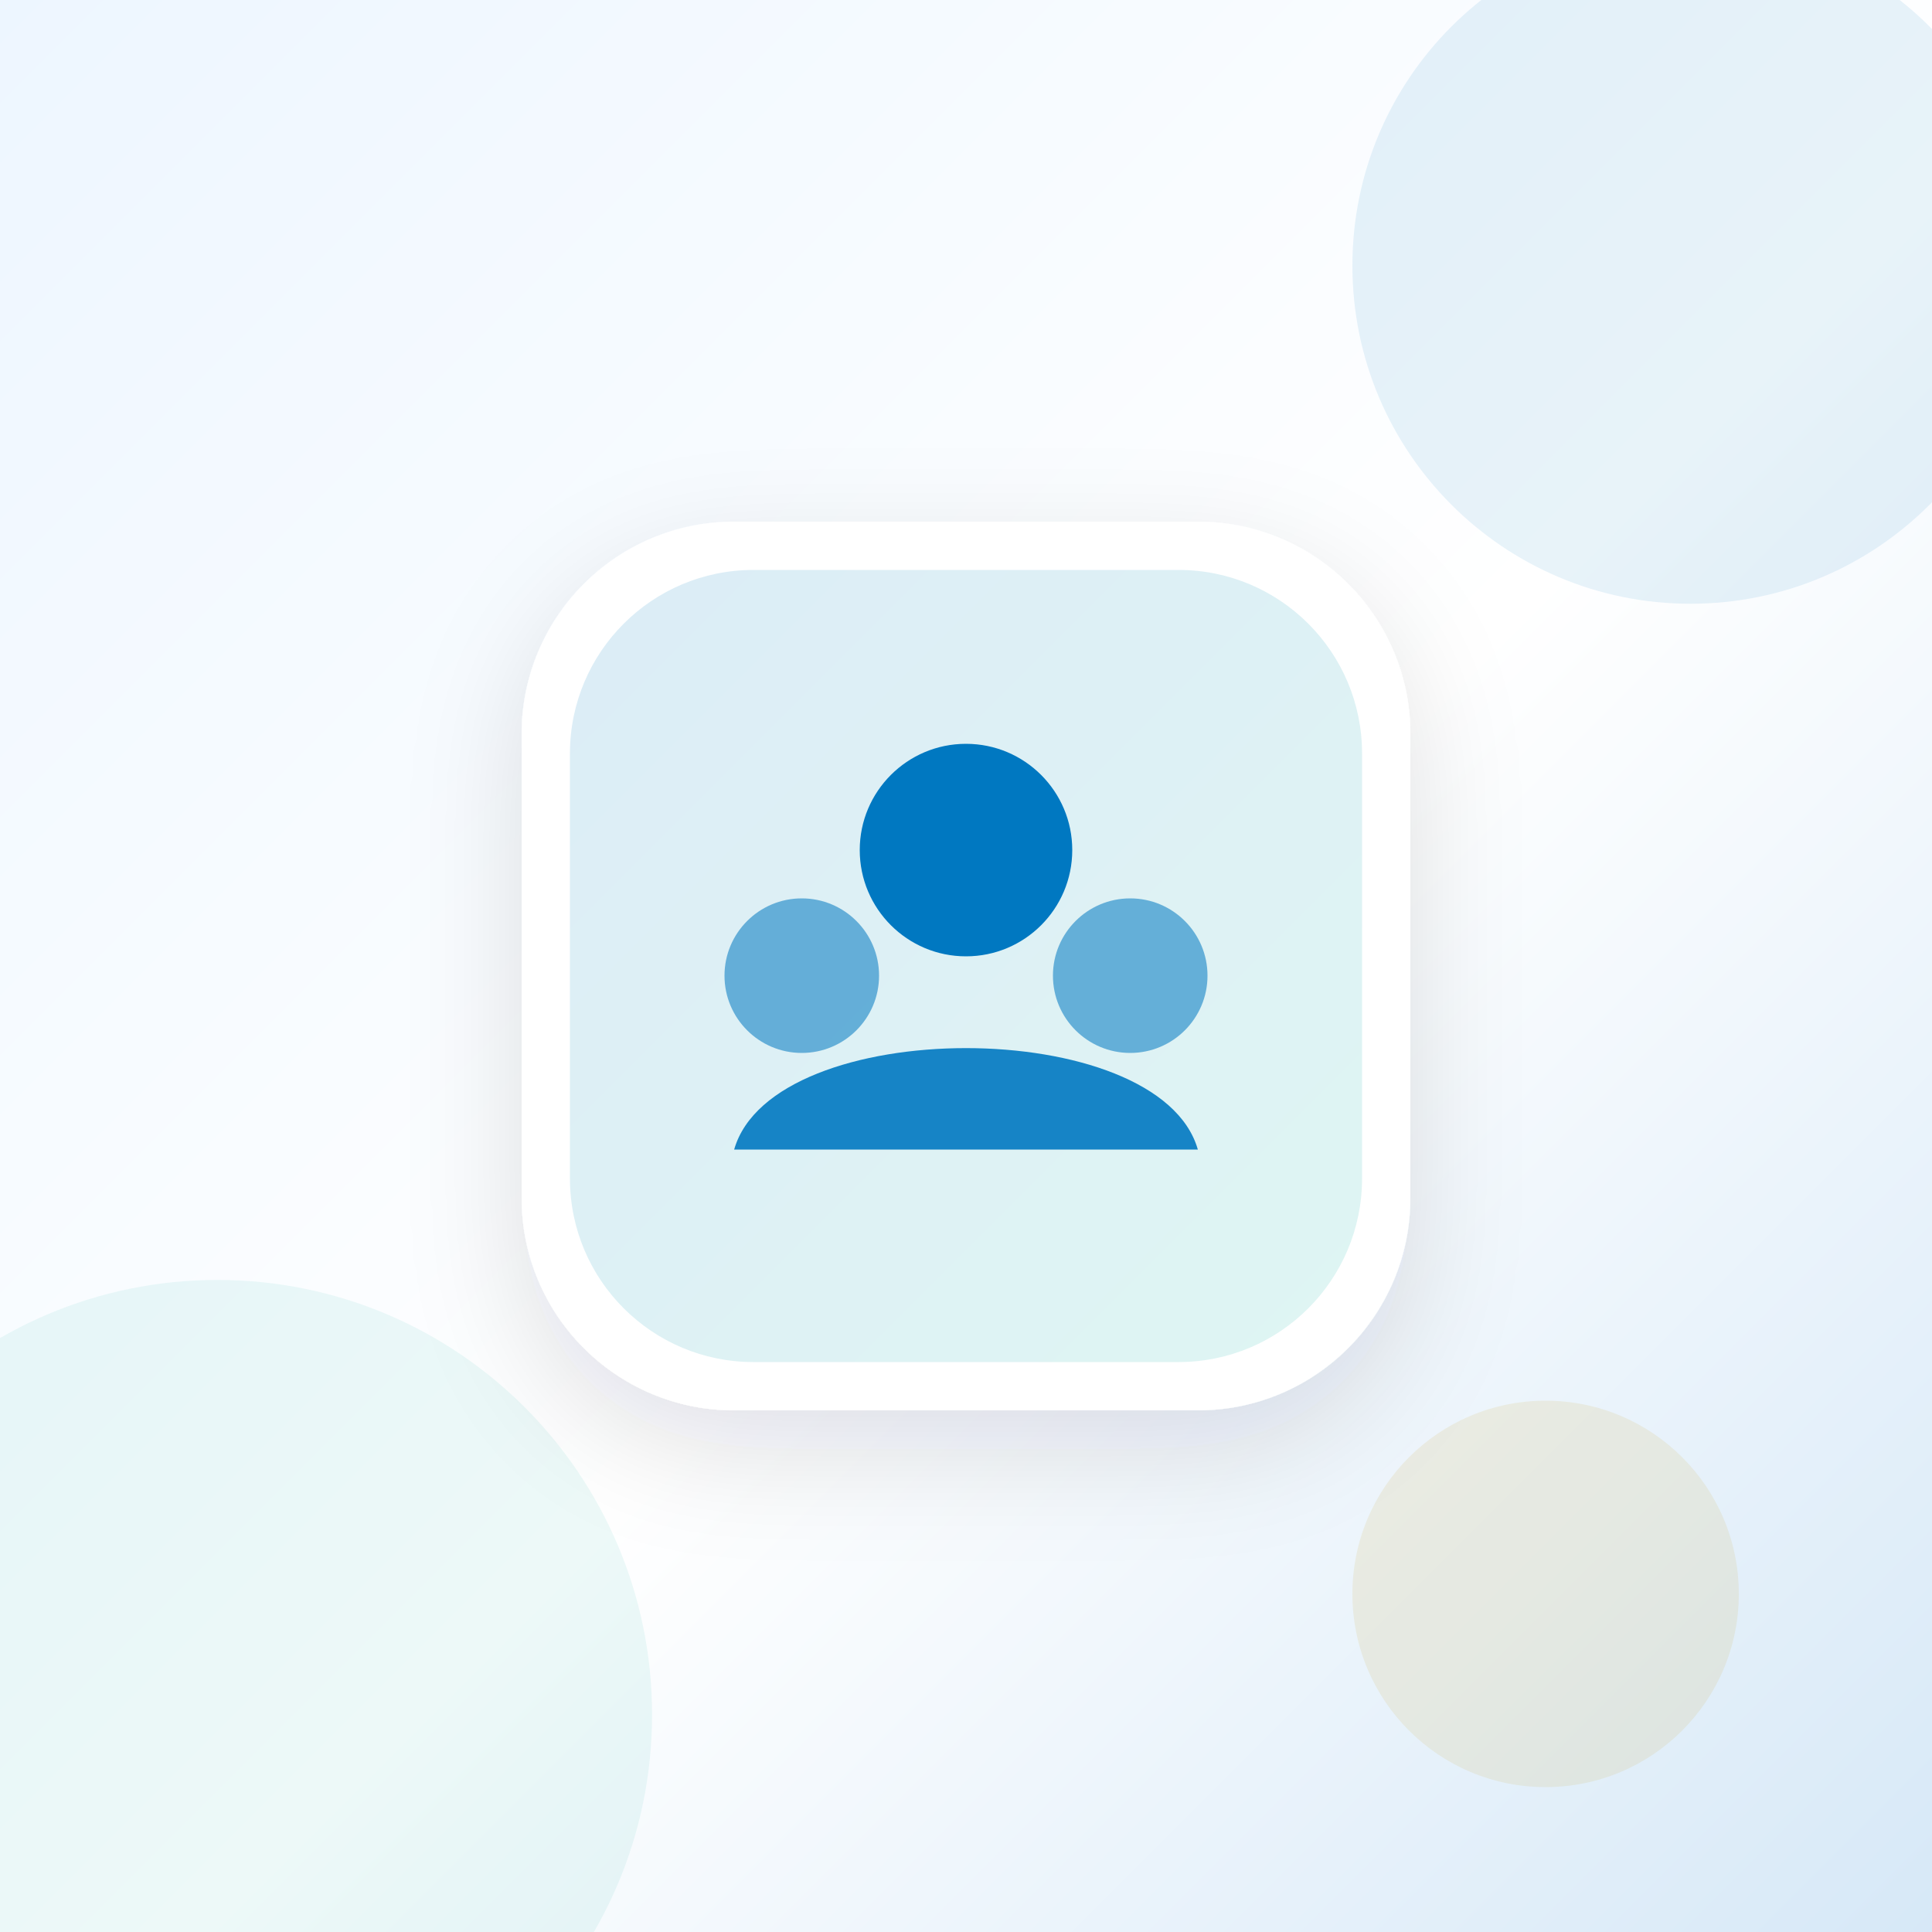
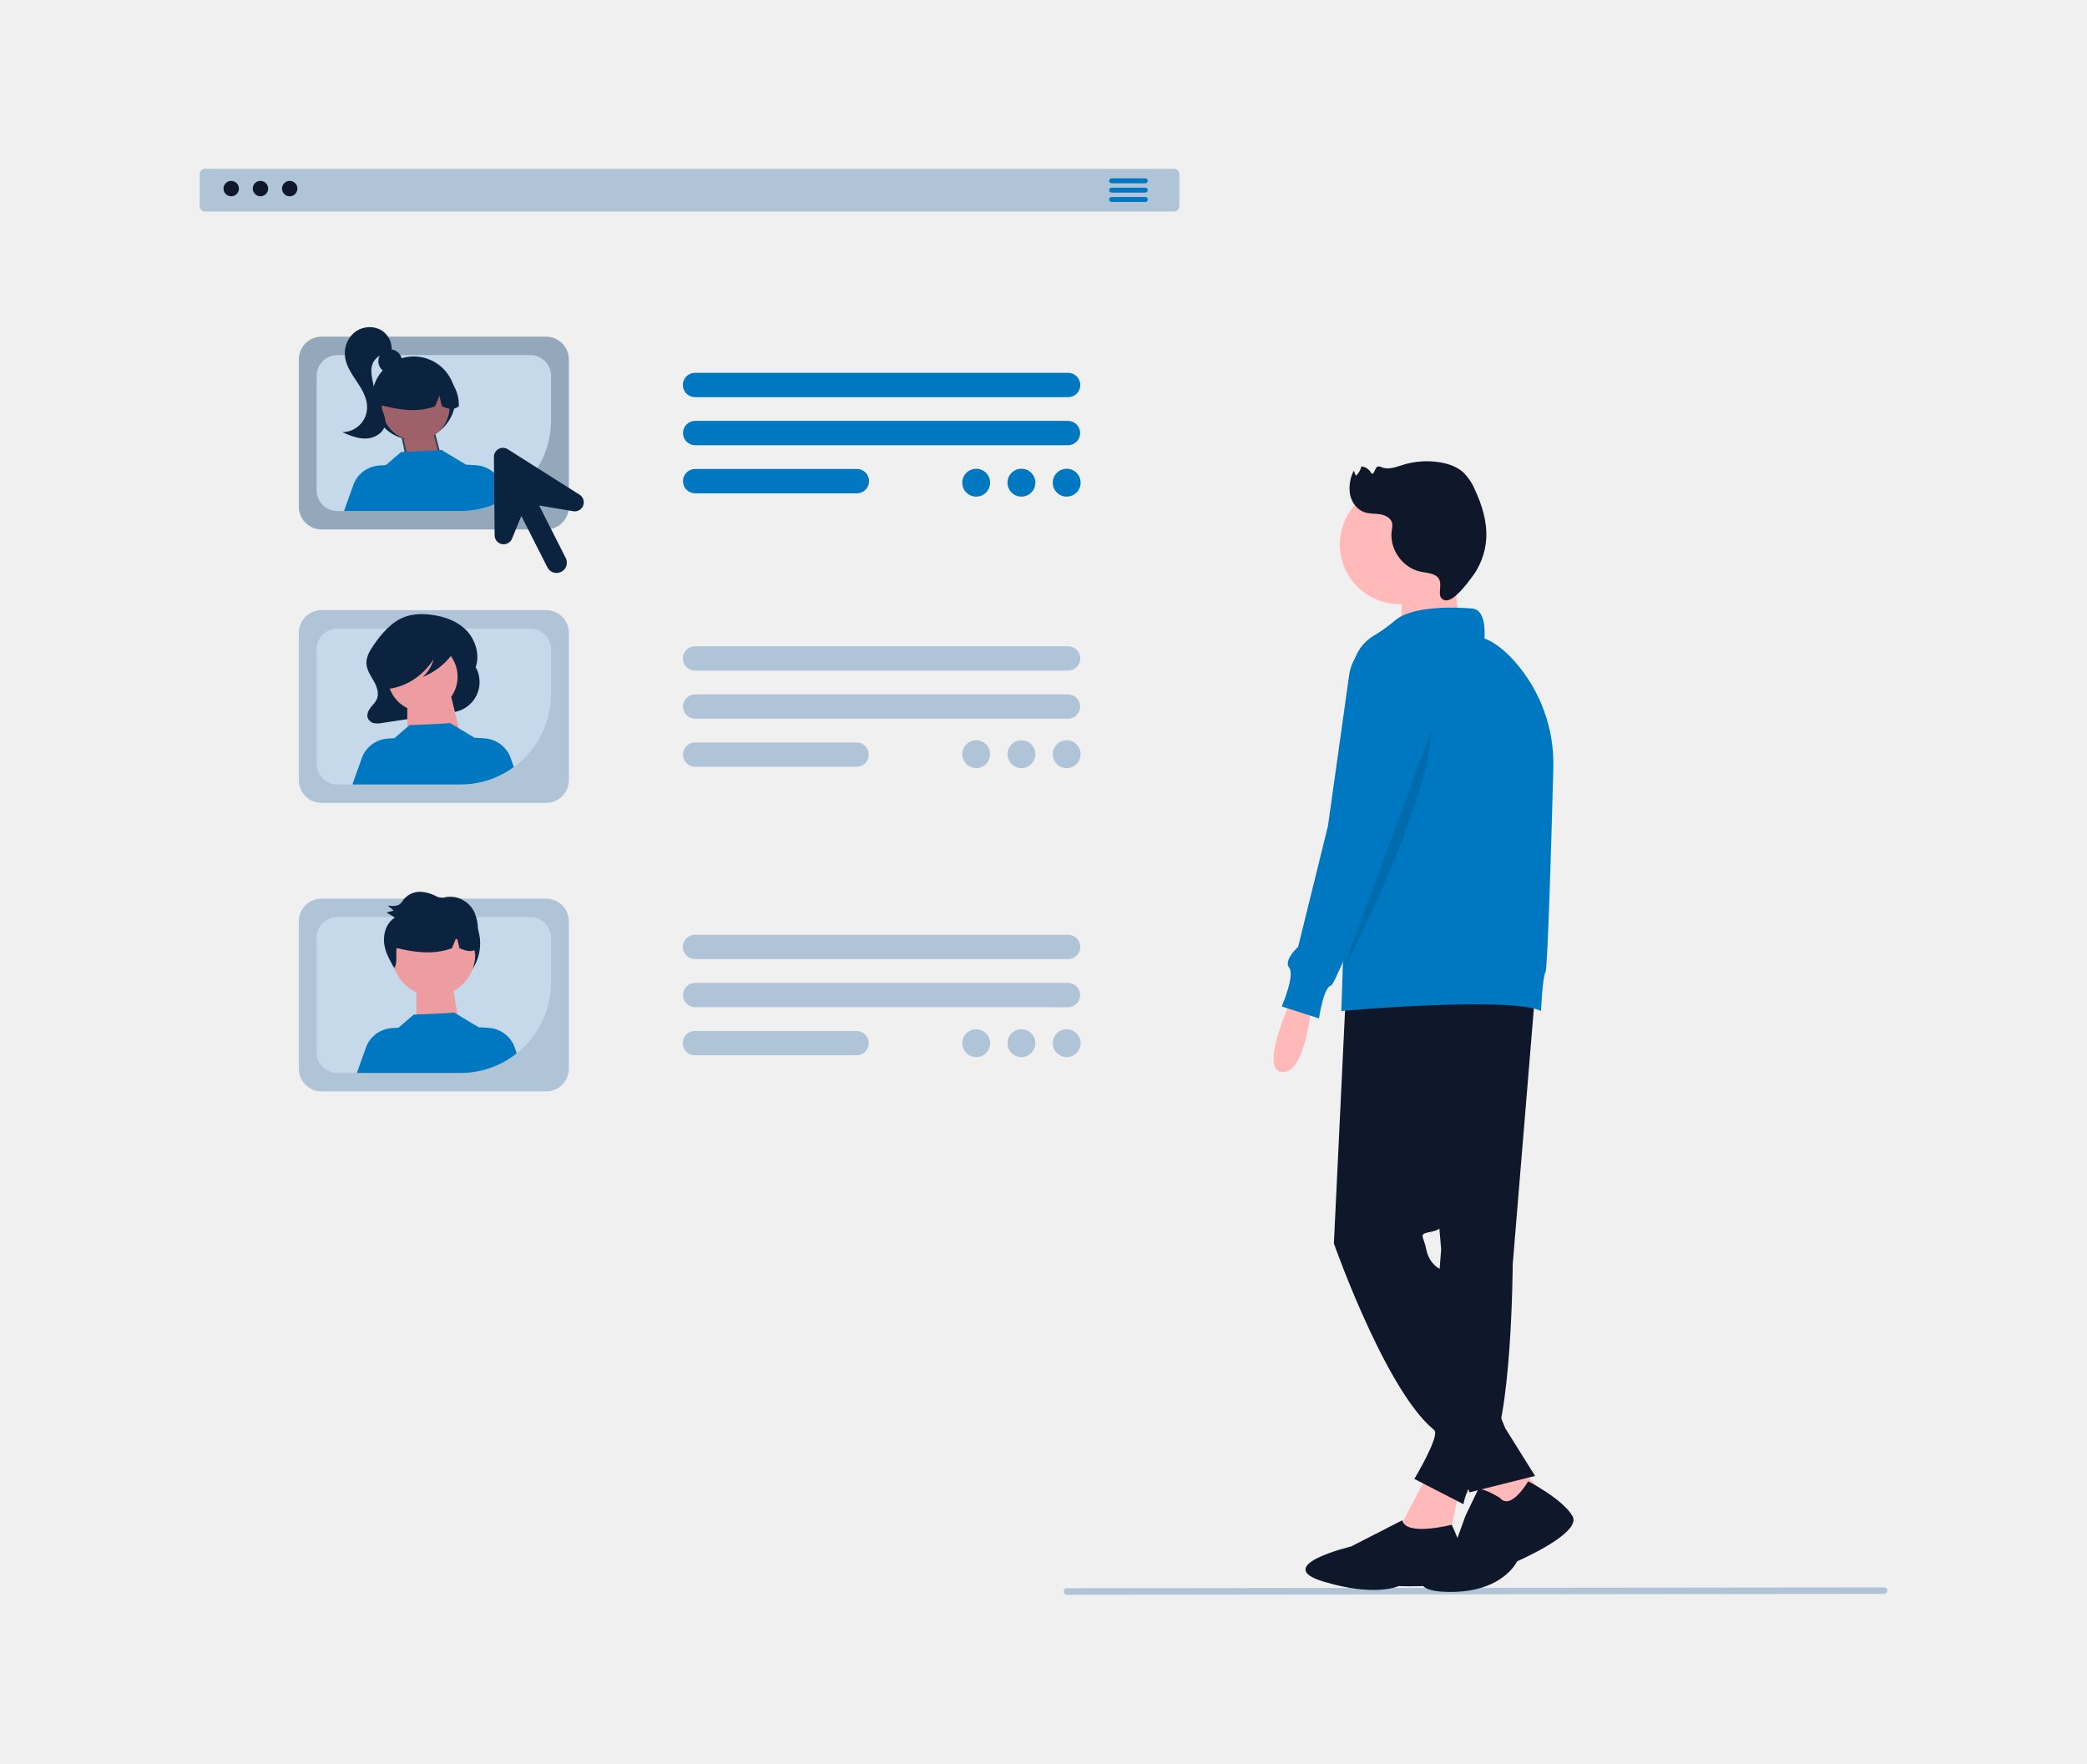
- <svg xmlns="http://www.w3.org/2000/svg" viewBox="0 0 400 400" role="img">
-   <defs>
-     <linearGradient id="bg-stat-1" x1="0%" y1="0%" x2="100%" y2="100%">
-       <stop offset="0%" stop-color="#EDF6FF" />
-       <stop offset="55%" stop-color="#FFFFFF" />
-       <stop offset="100%" stop-color="#D6E8F7" />
-     </linearGradient>
-     <linearGradient id="plate-stat-1" x1="0%" y1="0%" x2="100%" y2="100%">
-       <stop offset="0%" stop-color="#0078C1" />
-       <stop offset="100%" stop-color="#14B8A6" />
-     </linearGradient>
-     <filter id="shadow-stat-1" x="-20%" y="-20%" width="140%" height="140%">
-       <feDropShadow dx="0" dy="8" stdDeviation="12" flood-color="#0C2340" flood-opacity="0.12" />
-     </filter>
-   </defs>
-   <rect width="400" height="400" fill="url(#bg-stat-1)" />
-   <circle cx="350" cy="55" r="70" fill="#0078C1" opacity="0.09" />
-   <circle cx="45" cy="355" r="90" fill="#14B8A6" opacity="0.08" />
-   <circle cx="320" cy="330" r="40" fill="#C9A227" opacity="0.12" />
-   <g filter="url(#shadow-stat-1)">
-     <rect x="108" y="108" width="184" height="184" rx="44" fill="#FFFFFF" />
-     <rect x="118" y="118" width="164" height="164" rx="38" fill="url(#plate-stat-1)" opacity="0.14" />
-   </g>
-   <g transform="translate(200, 200)">
-     <g fill="#0078C1">
-       <circle cx="0" cy="-24" r="22" />
-       <path d="M-48 38c8-28 88-28 96 0" opacity="0.9" />
-       <circle cx="-34" cy="2" r="16" opacity="0.55" />
-       <circle cx="34" cy="2" r="16" opacity="0.55" />
+ <svg xmlns="http://www.w3.org/2000/svg" width="960" height="811.159" viewBox="-96 -96 1152 1003.159">
+   <g transform="translate(-484.185 -134)">
+     <path d="M1080.966,740.884l-465.038.477a1.852,1.852,0,0,1,0-3.7l465.038-.477a1.852,1.852,0,0,1,0,3.7Z" transform="translate(361.473 203.799)" fill="#B0C4D8" />
+     <path d="M406.022,445.911s-20.346,42.388-6.782,44.084S416.2,451.846,416.2,451.846Z" transform="translate(700.464 157.843)" fill="#ffb9b9" />
+     <path d="M370.377,206.871h0A25.041,25.041,0,0,0,351.951,227.6L339.857,313.69,322.9,382.359s-8.479,7.628-5.082,11.87-4.239,22.042-4.239,22.042l21.2,6.782s2.543-17.8,6.782-18.651c3.725-.745,45.426-112.143,55.478-139.13,1.386-3.721,2.17-5.838,2.17-5.838S397.505,202.632,370.377,206.871Z" transform="translate(786.128 194.269)" fill="#0078C1" />
+     <path d="M191.229,724.945l-16.538,31.384,27.559,8.035,5.87-28.383Z" transform="translate(992.405 150.094)" fill="#ffb9b9" />
+     <path d="M335.719,792.282l-29.132,14.9s-45.59,10.869-15.907,19.9,43.046,2.612,43.046,2.612,38.831,2.019,38.205-8.815-8.1-26.068-8.1-26.068S337.848,801.608,335.719,792.282Z" transform="translate(832.562 110.528)" fill="#0F172A" />
+     <path d="M317.462,441.833,304.745,595.7s-.424,91.983-13.988,109.786-13.988,26.7-13.988,26.7l-27.977-14.406s14.406-24.011,11.444-27.691a20.5,20.5,0,0,1-3.815-7.915l7.63-94.949L249.645,421.916Z" transform="translate(926.363 161.498)" fill="#0F172A" />
+     <path d="M267.578,787.911" transform="translate(956.749 105.778)" fill="none" stroke="#0C2340" stroke-miterlimit="10" stroke-width="1" />
+     <path d="M113.155,724.336,125.023,755.7l33.91-12.716-21.2-22.042Z" transform="translate(1095.912 150.702)" fill="#ffb9b9" />
+     <path d="M251.36,445.15l-6.782,141.576s33.062,94.1,61.887,109.362c0,0,0,18.651,6.782,22.042a17.027,17.027,0,0,1,8.478,10.174l37.3-9.326L342.07,691.849l-37.3-90.71s-5.935-2.543-7.63-11.02-5.087-8.478,3.4-10.174,8.478-10.174,8.478-10.174l27.977-128.86Z" transform="translate(884.8 158.604)" fill="#0F172A" />
+     <circle cx="33.91" cy="33.91" r="33.91" transform="translate(1132.769 313.82)" fill="#ffb9b9" />
+     <path d="M322.645,146.411s2.543,43.236,5.935,47.475-35.606,3.4-35.606,3.4,2.543-36.454,0-39.845S322.645,146.411,322.645,146.411Z" transform="translate(874.129 203.439)" fill="#ffb9b9" />
+     <path d="M306.909,186.815s-32.21-3.4-44.084,6.782a87.228,87.228,0,0,1-12.141,8.686A24.9,24.9,0,0,0,238.6,222.9L232.3,415.71s95.8-8.478,113.6,0c0,0,.848-19.5,2.543-22.042,1.236-1.854,3.373-75.795,4.44-115.734A87.943,87.943,0,0,0,330.63,216.56c-5.138-5.688-10.879-10.455-16.941-12.787C313.686,203.77,315.382,187.661,306.909,186.815Z" transform="translate(901.314 197.37)" fill="#0078C1" />
+     <path d="M365.367,268.411,314.078,407.163S363.671,313.343,365.367,268.411Z" transform="translate(819.539 184.865)" opacity="0.1" />
+     <path d="M64.043,61.682c-2.868-.171-5.668.8-8.516,1.171-10.19,1.353-20.789-6.041-23.039-16.07a12.332,12.332,0,0,0-1.178-3.839c-1.568-2.56-5.14-3.045-8.082-2.46s-5.739,1.967-8.733,2.124C9.866,42.851,5.421,40,2.955,36.076A22.15,22.15,0,0,1,.122,22.7l2.22,2.33a11.272,11.272,0,0,0,1-6.127,7.109,7.109,0,0,1,6.734,1.723c1.957.208.48-3.631,1.934-4.956a3.363,3.363,0,0,1,2.366-.443c4.163.04,7.531-3.144,10.811-5.708a45.941,45.941,0,0,1,19.4-8.85c4.7-.917,9.7-1.065,14.158.686a30.242,30.242,0,0,1,9.561,6.782c6.98,6.711,13.16,14.6,16.064,23.834a40.123,40.123,0,0,1,.192,23.266c-1.171,3.949-4.7,17.473-9.858,17.788C68.222,73.43,72.116,62.168,64.043,61.682Z" transform="translate(1148.699 284.476) rotate(20.972)" fill="#0F172A" />
+     <path d="M254.666,783.766s-11.209-6.946-12.61-4.167-7.005,14.586-7.005,14.586l-6.3,17.364s-38.534,24.311-5.6,25.7,41.331-17.364,41.331-17.364S301.6,803.91,296,794.185s-25.22-19.81-25.22-19.81S260.971,791.406,254.666,783.766Z" transform="translate(969.118 106.246)" fill="#0F172A" />
+     <path d="M996.878,262H784.626a6.922,6.922,0,0,1,0-13.844H996.878a6.922,6.922,0,0,1,0,13.844Z" transform="translate(-18.69 1.919)" fill="#0078C1" />
+     <path d="M996.878,285.349H784.626a6.923,6.923,0,0,1,0-13.845H996.878a6.923,6.923,0,0,1,0,13.845Z" transform="translate(-18.69 5.918)" fill="#0078C1" />
+     <path d="M876.632,308.7H784.626a6.923,6.923,0,0,1,0-13.845h92.006a6.923,6.923,0,1,1,0,13.845Z" transform="translate(-18.69 9.918)" fill="#0078C1" />
+     <path d="M996.878,394.809H784.626a6.922,6.922,0,0,1,0-13.844H996.878a6.922,6.922,0,0,1,0,13.844Z" transform="translate(-18.69 24.664)" fill="#B0C4D8" />
+     <path d="M996.878,418.163H784.626a6.923,6.923,0,0,1,0-13.845H996.878a6.923,6.923,0,0,1,0,13.845Z" transform="translate(-18.69 28.664)" fill="#B0C4D8" />
+     <path d="M876.632,441.516H784.626a6.923,6.923,0,0,1,0-13.845h92.006a6.923,6.923,0,0,1,0,13.845Z" transform="translate(-18.69 32.663)" fill="#B0C4D8" />
+     <path d="M996.878,534.925H784.626a6.922,6.922,0,0,1,0-13.844H996.878a6.922,6.922,0,0,1,0,13.844Z" transform="translate(-18.69 48.661)" fill="#B0C4D8" />
+     <path d="M996.878,558.279H784.626a6.923,6.923,0,0,1,0-13.845H996.878a6.923,6.923,0,0,1,0,13.845Z" transform="translate(-18.69 52.66)" fill="#B0C4D8" />
+     <path d="M876.632,581.633H784.626a6.923,6.923,0,1,1,0-13.845h92.006a6.923,6.923,0,0,1,0,13.845Z" transform="translate(-18.69 56.659)" fill="#B0C4D8" />
+     <path d="M731.891,473.075H604.111a12.931,12.931,0,0,1-12.917-12.917V376.332a12.931,12.931,0,0,1,12.916-12.917h127.78a12.931,12.931,0,0,1,12.917,12.917v83.827a12.931,12.931,0,0,1-12.917,12.917Z" transform="translate(-50.631 21.659)" fill="#B0C4D8" />
+     <path d="M721.429,372.359H611.613a11.776,11.776,0,0,0-11.765,11.759v65.19a11.781,11.781,0,0,0,11.765,11.765h70.026a51.6,51.6,0,0,0,51.549-51.549V384.117a11.771,11.771,0,0,0-11.759-11.759Z" transform="translate(-49.149 23.191)" fill="#C5D9EA" />
+     <path d="M686.254,395.6h0l-.328.592c2.921-7.2.265-16.071-4.946-21.5s-12.456-7.91-19.589-8.9c-5.3-.731-10.792-.71-15.828,1.23-7.292,2.809-12.863,9.312-17.514,16.076-2.128,3.094-4.219,6.621-4.008,10.488.2,3.589,2.327,6.634,4.071,9.679s3.2,6.822,1.949,10.145c-.746,1.98-2.323,3.407-3.6,5.027s-2.332,3.81-1.714,5.842a4.766,4.766,0,0,0,3.551,3.086,12.558,12.558,0,0,0,4.718-.112l40.661-6.143A17.329,17.329,0,0,0,686.254,395.6Z" transform="translate(-45.009 21.99)" fill="#0C2340" />
+     <path d="M11.145,52.017V37.743A19.882,19.882,0,1,1,36.15,31.307l4.978,20.71Z" transform="translate(591.12 403.06)" fill="#ed9da0" />
+     <path d="M709.04,443.288a51.256,51.256,0,0,1-30.388,9.934h-61c-.123-.1-.24-.2-.363-.3l5.689-15.875a17.072,17.072,0,0,1,14.5-9.958l3.62-.222,8.63-7.443s23.254-.83,22.909-1.228l14.086,8.473-.012-.058,5.537.339a17.064,17.064,0,0,1,14.5,9.958Z" transform="translate(-46.163 31.04)" fill="#0078C1" />
+     <path d="M674.1,380.906c-.513-2.715-3.282-3.956-5.654-4.558a54.468,54.468,0,0,0-21.071-1.157c-5.126.731-10.374,2.343-14.094,6.344a18.954,18.954,0,0,0-4.793,12.207,14.536,14.536,0,0,0,1.74,7.755,7.187,7.187,0,0,0,5.975,3.851l.238.829c9.981-1.391,19.253-7.6,25.092-16.807a21.533,21.533,0,0,1-6.291,10.162,39.2,39.2,0,0,0,16.92-13.04C673.349,384.925,674.5,382.971,674.1,380.906Z" transform="translate(-44.247 23.584)" fill="#0C2340" />
+     <path d="M731.891,340.262H604.111a12.931,12.931,0,0,1-12.917-12.917V243.518A12.931,12.931,0,0,1,604.111,230.6h127.78a12.931,12.931,0,0,1,12.917,12.917v83.826a12.931,12.931,0,0,1-12.917,12.917Z" transform="translate(-50.631 -1.087)" fill="#94A8BC" />
+     <path d="M721.429,239.545H611.613A11.779,11.779,0,0,0,599.849,251.3v65.19a11.781,11.781,0,0,0,11.765,11.764h70.026a51.591,51.591,0,0,0,51.549-51.549V251.3a11.771,11.771,0,0,0-11.759-11.759Z" transform="translate(-49.149 0.445)" fill="#C5D9EA" />
+     <g transform="translate(600.919 282.961)" fill="#9f616a">
+       <path d="M 20.161 14.926 L 0.909 14.926 L -2.31 -0.62 L 16.505 0.673 L 20.161 14.926 Z" stroke="none" />
+       <path d="M -1.686 -0.076 L 1.316 14.426 L 19.516 14.426 L 16.111 1.147 L -1.686 -0.076 M -2.933 -1.164 L 16.9 0.199 L 20.805 15.426 L 0.502 15.426 L -2.933 -1.164 Z" stroke="none" fill="#334155" />
    </g>
+     <ellipse cx="6.74" cy="6.74" rx="6.74" ry="6.74" transform="translate(585.778 236.743)" fill="#0C2340" />
+     <circle cx="23.724" cy="23.724" r="23.724" transform="translate(582.236 240.774)" fill="#0C2340" />
+     <circle cx="19.278" cy="19.278" r="19.278" transform="translate(587.801 250.07)" fill="#9e616a" />
+     <path d="M664.793,247.954a22.083,22.083,0,0,0-33.574,19.272c9.823,2.466,20.143,4.354,30.619.59l2.474-6.055,1.459,6.059c3.19,1.3,6.389,2.407,9.587-.013a22.548,22.548,0,0,0-10.565-19.854Z" transform="translate(-43.777 1.332)" fill="#0C2340" />
+     <path d="M622.875,220.436a13.786,13.786,0,0,0-14.389,2.217,15.593,15.593,0,0,0-4.976,13.876c.764,5.174,3.91,9.63,6.809,13.983s5.732,9.123,5.729,14.354a14.228,14.228,0,0,1-14.2,14.22c4.421,1.9,9.036,3.844,13.845,3.619s9.849-3.317,10.633-8.066c.565-3.422-1.114-6.759-2.514-9.932a70.252,70.252,0,0,1-4.91-16.163c-.468-2.656-.772-5.449.094-8a9.4,9.4,0,0,1,9.336-6.167l1.589-1.429A12.369,12.369,0,0,0,622.875,220.436Z" transform="translate(-36.633 4.75)" fill="#0C2340" />
+     <path d="M705.787,313.069a51.176,51.176,0,0,1-26.429,7.309H613.273l-.105-.088,5.689-15.881a17.066,17.066,0,0,1,14.5-9.952l3.619-.222,8.63-7.443s23.254-.836,22.909-1.234l14.086,8.473-.012-.053,5.537.339a17.048,17.048,0,0,1,14.5,9.952Z" transform="translate(-46.868 8.325)" fill="#0078C1" />
+     <path d="M731.891,613.191H604.111a12.931,12.931,0,0,1-12.917-12.917V516.448a12.931,12.931,0,0,1,12.916-12.917h127.78a12.931,12.931,0,0,1,12.917,12.917v83.827a12.931,12.931,0,0,1-12.917,12.917Z" transform="translate(-50.631 45.655)" fill="#B0C4D8" />
+     <path d="M721.429,512.475H611.613a11.776,11.776,0,0,0-11.765,11.759v65.19a11.781,11.781,0,0,0,11.765,11.765h70.026a51.6,51.6,0,0,0,51.549-51.549V524.234A11.771,11.771,0,0,0,721.429,512.475Z" transform="translate(-49.149 47.187)" fill="#C5D9EA" />
+     <circle cx="26.45" cy="26.45" r="26.45" transform="translate(590.824 548.231)" fill="#0C2340" />
+     <path d="M2.407,1.254l20.9,1.988L26.334,21.3H2.407Z" transform="translate(605.02 596.862)" fill="#ed9da0" />
+     <circle cx="23.629" cy="23.629" r="23.629" transform="translate(593.656 557.349)" fill="#ed9da0" />
+     <path d="M710.356,582.044a51.31,51.31,0,0,1-32.06,11.209H619.368l5.59-15.594a17.072,17.072,0,0,1,14.5-9.958l3.619-.222,8.63-7.443s23.254-.83,22.909-1.228L688.7,567.28l-.012-.058,5.537.339a17.065,17.065,0,0,1,14.5,9.958Z" transform="translate(-45.806 55.122)" fill="#0078C1" />
+     <path d="M685.767,527.606a52.265,52.265,0,0,0,.228-5.307,24.983,24.983,0,0,0-1.884-10.23,15.72,15.72,0,0,0-8.225-7.946,15.007,15.007,0,0,0-11.251.01,22.662,22.662,0,0,0-10.687-3.891,11.953,11.953,0,0,0-10.189,4.324,16.626,16.626,0,0,1-1.78,2.313c-1.888,1.748-4.757,1.5-7.266,1.139l3.377,2.894L634,511.978l4.769,2.893c-4.615,2.77-6.713,8.817-6.159,14.308.524,5.2,3.034,9.953,6.035,14.179,1.2-2.526.939-5.548.919-8.393a19,19,0,0,1,.169-2.76c10.14,2.431,20.736,3.991,31.481.13l2.156-5.278c.3.031.605.06.908.093l1.249,5.19c2.832,1.158,5.671,2.169,8.51,1.106.138.8.221,1.62.285,2.406.244-.941.455-1.888.646-2.839a8.422,8.422,0,0,0,1.075-.687,23.1,23.1,0,0,0-.279-4.721Z" transform="translate(-43.553 45.085)" fill="#0C2340" />
+     <path d="M1097.275,173.386H546.147a3.09,3.09,0,0,1-3.087-3.087V152.14a3.09,3.09,0,0,1,3.087-3.087h551.128a3.09,3.09,0,0,1,3.087,3.087V170.3a3.09,3.09,0,0,1-3.087,3.087Z" transform="translate(-58.875 -15.053)" fill="#B0C4D8" />
+     <circle cx="4.383" cy="4.383" r="4.383" transform="translate(497.718 140.898)" fill="#0F172A" />
+     <circle cx="4.383" cy="4.383" r="4.383" transform="translate(514.354 140.898)" fill="#0F172A" />
+     <circle cx="4.383" cy="4.383" r="4.383" transform="translate(530.99 140.898)" fill="#0F172A" />
+     <path d="M1005.331,156.524H986.175a1.419,1.419,0,1,1,0-2.838h19.157a1.419,1.419,0,1,1,0,2.838Z" transform="translate(16.77 -14.259)" fill="#0078C1" />
+     <path d="M1005.331,161.067H986.175a1.419,1.419,0,1,1,0-2.838h19.157a1.419,1.419,0,1,1,0,2.838Z" transform="translate(16.77 -13.481)" fill="#0078C1" />
+     <path d="M1005.331,165.61H986.175a1.419,1.419,0,1,1,0-2.838h19.157a1.419,1.419,0,1,1,0,2.838Z" transform="translate(16.77 -12.703)" fill="#0078C1" />
+     <circle cx="7.926" cy="7.926" r="7.926" transform="translate(917.966 304.652)" fill="#0078C1" />
+     <circle cx="7.926" cy="7.926" r="7.926" transform="translate(943.706 304.652)" fill="#0078C1" />
+     <circle cx="7.926" cy="7.926" r="7.926" transform="translate(969.446 304.652)" fill="#0078C1" />
+     <circle cx="7.926" cy="7.926" r="7.926" transform="translate(917.966 459.091)" fill="#B0C4D8" />
+     <circle cx="7.926" cy="7.926" r="7.926" transform="translate(943.706 459.091)" fill="#B0C4D8" />
+     <circle cx="7.926" cy="7.926" r="7.926" transform="translate(969.446 459.091)" fill="#B0C4D8" />
+     <circle cx="7.926" cy="7.926" r="7.926" transform="translate(917.966 623.494)" fill="#B0C4D8" />
+     <circle cx="7.926" cy="7.926" r="7.926" transform="translate(943.706 623.494)" fill="#B0C4D8" />
+     <circle cx="7.926" cy="7.926" r="7.926" transform="translate(969.446 623.494)" fill="#B0C4D8" />
+     <path d="M734.688,311.257l-40.856-25.868a5.137,5.137,0,0,0-7.884,4.386l.4,44.6a5.137,5.137,0,0,0,9.887,1.907l5.316-12.93,14.821,29.22a5.856,5.856,0,0,0,10.446-5.3l-15.158-29.885,19.427,3.27a5.137,5.137,0,0,0,3.6-9.405Z" transform="translate(-34.404 8.16)" fill="#0C2340" />
  </g>
</svg>
